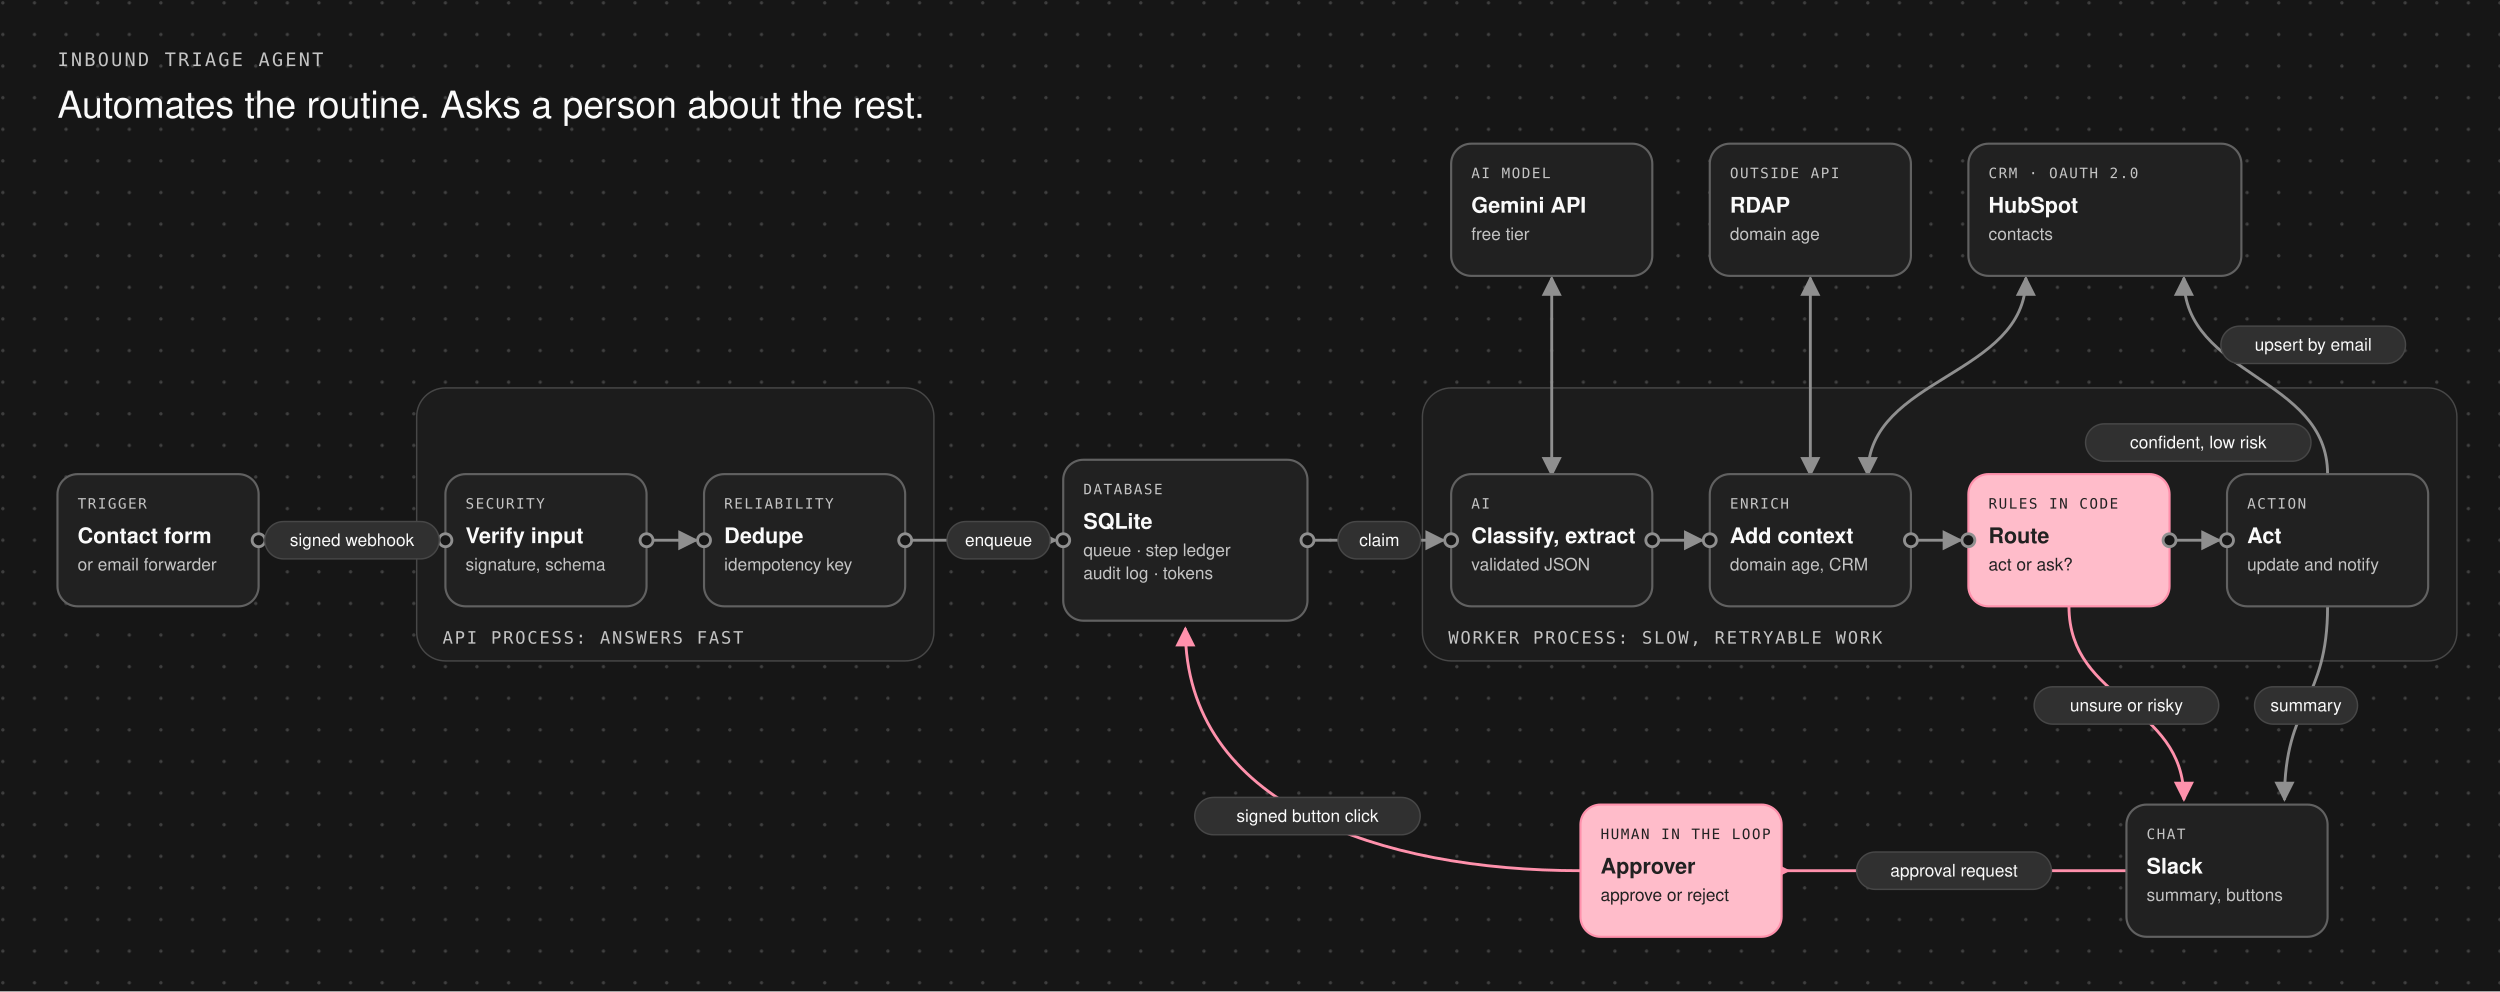
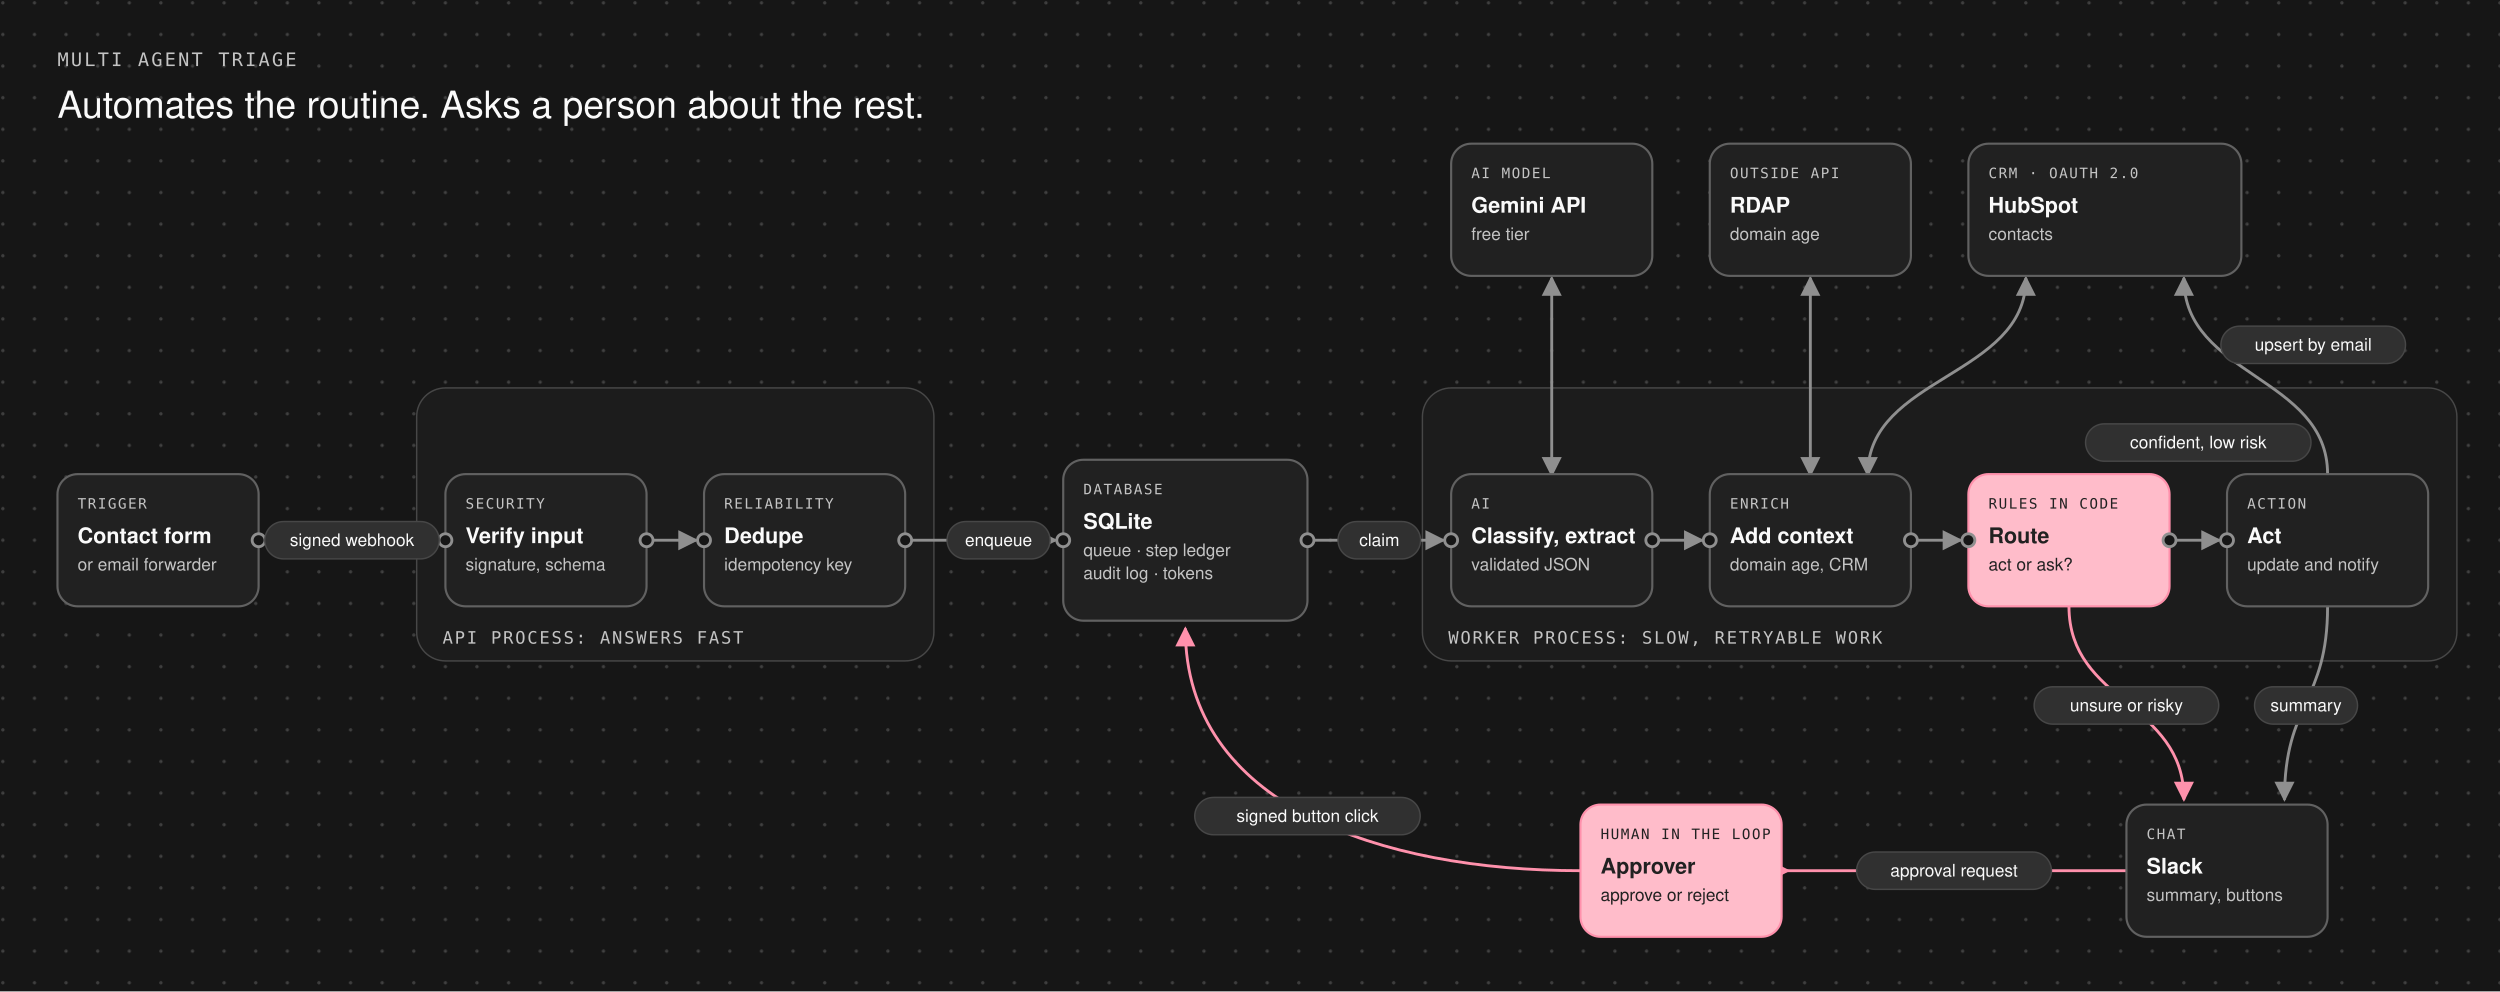
- <svg xmlns="http://www.w3.org/2000/svg" viewBox="0 0 1740 690" width="1740" height="690" role="img" aria-label="Inbound triage agent system map">
+ <svg xmlns="http://www.w3.org/2000/svg" viewBox="0 0 1740 690" width="1740" height="690" role="img" aria-label="Multi agent triage system map">
  <defs>
    <pattern id="canvas" width="22" height="22" patternUnits="userSpaceOnUse">
      <circle cx="2" cy="2" r="1.2" fill="#3d3d3d" />
    </pattern>
    <marker id="grey" viewBox="0 0 10 10" refX="8.5" refY="5" markerWidth="7" markerHeight="7" orient="auto-start-reverse">
      <path d="M0 0L10 5L0 10z" fill="#8f8f8f" />
    </marker>
    <marker id="pink" viewBox="0 0 10 10" refX="8.5" refY="5" markerWidth="7" markerHeight="7" orient="auto-start-reverse">
      <path d="M0 0L10 5L0 10z" fill="#ff91ac" />
    </marker>
  </defs>
  <rect width="1740" height="690" fill="#161616" />
  <rect width="1740" height="690" fill="url(#canvas)" />
-   <text x="40" y="46" font-family="Menlo, Consolas, monospace" font-size="13" fill="#c4c4c4" letter-spacing="1.5">INBOUND TRIAGE AGENT</text>
+   <text x="40" y="46" font-family="Menlo, Consolas, monospace" font-size="13" fill="#c4c4c4" letter-spacing="1.5">MULTI AGENT TRIAGE</text>
  <text x="40" y="82" font-family="Helvetica, Arial, sans-serif" font-size="26" fill="#fafafa" font-weight="500">Automates the routine. Asks a person about the rest.</text>
  <rect x="290" y="270" width="360" height="190" rx="20" fill="#1c1c1c" stroke="#474747" />
  <text x="308" y="448" font-family="Menlo, Consolas, monospace" font-size="12" fill="#c4c4c4" letter-spacing="1.2">API PROCESS: ANSWERS FAST</text>
  <rect x="990" y="270" width="720" height="190" rx="20" fill="#1c1c1c" stroke="#474747" />
  <text x="1008" y="448" font-family="Menlo, Consolas, monospace" font-size="12" fill="#c4c4c4" letter-spacing="1.2">WORKER PROCESS: SLOW, RETRYABLE WORK</text>
  <path d="M 180 376.0 C 242.0 376.0, 242.0 376.0, 304 376.0" fill="none" stroke="#8f8f8f" stroke-width="2" stroke-linecap="round" marker-end="url(#grey)" />
  <path d="M 450 376.0 C 480 376.0, 454 376.0, 484 376.0" fill="none" stroke="#8f8f8f" stroke-width="2" stroke-linecap="round" marker-end="url(#grey)" />
  <path d="M 630 376.0 C 682.0 376.0, 682.0 376.0, 734 376.0" fill="none" stroke="#8f8f8f" stroke-width="2" stroke-linecap="round" marker-end="url(#grey)" />
  <path d="M 910 376.0 C 957.0 376.0, 957.0 376.0, 1004 376.0" fill="none" stroke="#8f8f8f" stroke-width="2" stroke-linecap="round" marker-end="url(#grey)" />
  <path d="M 1150 376.0 C 1180 376.0, 1154 376.0, 1184 376.0" fill="none" stroke="#8f8f8f" stroke-width="2" stroke-linecap="round" marker-end="url(#grey)" />
  <path d="M 1330 376.0 C 1360 376.0, 1334 376.0, 1364 376.0" fill="none" stroke="#8f8f8f" stroke-width="2" stroke-linecap="round" marker-end="url(#grey)" />
  <path d="M 1510 376.0 C 1540 376.0, 1514 376.0, 1544 376.0" fill="none" stroke="#8f8f8f" stroke-width="2" stroke-linecap="round" marker-end="url(#grey)" />
  <path d="M 1080 194 C 1080 262.0, 1080 262.0, 1080 330" fill="none" stroke="#8f8f8f" stroke-width="2" stroke-linecap="round" marker-end="url(#grey)" marker-start="url(#grey)" />
  <path d="M 1260 194 C 1260 262.0, 1260 262.0, 1260 330" fill="none" stroke="#8f8f8f" stroke-width="2" stroke-linecap="round" marker-end="url(#grey)" marker-start="url(#grey)" />
  <path d="M 1300 330 C 1300 262.0, 1410 262.0, 1410 194" fill="none" stroke="#8f8f8f" stroke-width="2" stroke-linecap="round" marker-end="url(#grey)" marker-start="url(#grey)" />
  <path d="M 1620 330 C 1620 262.0, 1520 262.0, 1520 194" fill="none" stroke="#8f8f8f" stroke-width="2" stroke-linecap="round" marker-end="url(#grey)" />
  <path d="M 1440 422 C 1440 489.0, 1520 489.0, 1520 556" fill="none" stroke="#ff91ac" stroke-width="2" stroke-linecap="round" marker-end="url(#pink)" />
  <path d="M 1620 422 C 1620 489.0, 1590 489.0, 1590 556" fill="none" stroke="#8f8f8f" stroke-width="2" stroke-linecap="round" marker-end="url(#grey)" />
  <path d="M 1480 606 C 1598.0 606, 1126.0 606, 1244 606" fill="none" stroke="#ff91ac" stroke-width="2" stroke-linecap="round" marker-end="url(#pink)" />
  <path d="M 1100 606 C 960 606, 825 560, 825 438" fill="none" stroke="#ff91ac" stroke-width="2" stroke-linecap="round" marker-end="url(#pink)" />
  <rect x="40" y="330" width="140" height="92" rx="14" fill="#212121" stroke="#616161" stroke-width="1.5" />
  <text x="54" y="354" font-family="Menlo, Consolas, monospace" font-size="10" fill="#c4c4c4" letter-spacing="1">TRIGGER</text>
  <text x="54" y="378" font-family="Helvetica, Arial, sans-serif" font-size="15" fill="#fafafa" font-weight="600">Contact form</text>
  <text x="54" y="397" font-family="Helvetica, Arial, sans-serif" font-size="12" fill="#c4c4c4">or email forwarder</text>
  <rect x="310" y="330" width="140" height="92" rx="14" fill="#212121" stroke="#616161" stroke-width="1.5" />
  <text x="324" y="354" font-family="Menlo, Consolas, monospace" font-size="10" fill="#c4c4c4" letter-spacing="1">SECURITY</text>
  <text x="324" y="378" font-family="Helvetica, Arial, sans-serif" font-size="15" fill="#fafafa" font-weight="600">Verify input</text>
  <text x="324" y="397" font-family="Helvetica, Arial, sans-serif" font-size="12" fill="#c4c4c4">signature, schema</text>
  <rect x="490" y="330" width="140" height="92" rx="14" fill="#212121" stroke="#616161" stroke-width="1.5" />
  <text x="504" y="354" font-family="Menlo, Consolas, monospace" font-size="10" fill="#c4c4c4" letter-spacing="1">RELIABILITY</text>
  <text x="504" y="378" font-family="Helvetica, Arial, sans-serif" font-size="15" fill="#fafafa" font-weight="600">Dedupe</text>
  <text x="504" y="397" font-family="Helvetica, Arial, sans-serif" font-size="12" fill="#c4c4c4">idempotency key</text>
  <rect x="740" y="320" width="170" height="112" rx="14" fill="#212121" stroke="#616161" stroke-width="1.5" />
  <text x="754" y="344" font-family="Menlo, Consolas, monospace" font-size="10" fill="#c4c4c4" letter-spacing="1">DATABASE</text>
  <text x="754" y="368" font-family="Helvetica, Arial, sans-serif" font-size="15" fill="#fafafa" font-weight="600">SQLite</text>
  <text x="754" y="387" font-family="Helvetica, Arial, sans-serif" font-size="12" fill="#c4c4c4">queue · step ledger</text>
  <text x="754" y="403" font-family="Helvetica, Arial, sans-serif" font-size="12" fill="#c4c4c4">audit log · tokens</text>
  <rect x="1010" y="330" width="140" height="92" rx="14" fill="#212121" stroke="#616161" stroke-width="1.5" />
  <text x="1024" y="354" font-family="Menlo, Consolas, monospace" font-size="10" fill="#c4c4c4" letter-spacing="1">AI</text>
  <text x="1024" y="378" font-family="Helvetica, Arial, sans-serif" font-size="15" fill="#fafafa" font-weight="600">Classify, extract</text>
  <text x="1024" y="397" font-family="Helvetica, Arial, sans-serif" font-size="12" fill="#c4c4c4">validated JSON</text>
  <rect x="1190" y="330" width="140" height="92" rx="14" fill="#212121" stroke="#616161" stroke-width="1.5" />
  <text x="1204" y="354" font-family="Menlo, Consolas, monospace" font-size="10" fill="#c4c4c4" letter-spacing="1">ENRICH</text>
  <text x="1204" y="378" font-family="Helvetica, Arial, sans-serif" font-size="15" fill="#fafafa" font-weight="600">Add context</text>
  <text x="1204" y="397" font-family="Helvetica, Arial, sans-serif" font-size="12" fill="#c4c4c4">domain age, CRM</text>
  <rect x="1370" y="330" width="140" height="92" rx="14" fill="#ffbcca" stroke="#ff91ac" stroke-width="1.5" />
  <text x="1384" y="354" font-family="Menlo, Consolas, monospace" font-size="10" fill="#212121" letter-spacing="1">RULES IN CODE</text>
  <text x="1384" y="378" font-family="Helvetica, Arial, sans-serif" font-size="15" fill="#212121" font-weight="600">Route</text>
  <text x="1384" y="397" font-family="Helvetica, Arial, sans-serif" font-size="12" fill="#212121">act or ask?</text>
  <rect x="1550" y="330" width="140" height="92" rx="14" fill="#212121" stroke="#616161" stroke-width="1.5" />
  <text x="1564" y="354" font-family="Menlo, Consolas, monospace" font-size="10" fill="#c4c4c4" letter-spacing="1">ACTION</text>
  <text x="1564" y="378" font-family="Helvetica, Arial, sans-serif" font-size="15" fill="#fafafa" font-weight="600">Act</text>
  <text x="1564" y="397" font-family="Helvetica, Arial, sans-serif" font-size="12" fill="#c4c4c4">update and notify</text>
  <rect x="1010" y="100" width="140" height="92" rx="14" fill="#212121" stroke="#616161" stroke-width="1.5" />
  <text x="1024" y="124" font-family="Menlo, Consolas, monospace" font-size="10" fill="#c4c4c4" letter-spacing="1">AI MODEL</text>
  <text x="1024" y="148" font-family="Helvetica, Arial, sans-serif" font-size="15" fill="#fafafa" font-weight="600">Gemini API</text>
  <text x="1024" y="167" font-family="Helvetica, Arial, sans-serif" font-size="12" fill="#c4c4c4">free tier</text>
  <rect x="1190" y="100" width="140" height="92" rx="14" fill="#212121" stroke="#616161" stroke-width="1.5" />
  <text x="1204" y="124" font-family="Menlo, Consolas, monospace" font-size="10" fill="#c4c4c4" letter-spacing="1">OUTSIDE API</text>
  <text x="1204" y="148" font-family="Helvetica, Arial, sans-serif" font-size="15" fill="#fafafa" font-weight="600">RDAP</text>
  <text x="1204" y="167" font-family="Helvetica, Arial, sans-serif" font-size="12" fill="#c4c4c4">domain age</text>
  <rect x="1370" y="100" width="190" height="92" rx="14" fill="#212121" stroke="#616161" stroke-width="1.5" />
  <text x="1384" y="124" font-family="Menlo, Consolas, monospace" font-size="10" fill="#c4c4c4" letter-spacing="1">CRM · OAUTH 2.0</text>
  <text x="1384" y="148" font-family="Helvetica, Arial, sans-serif" font-size="15" fill="#fafafa" font-weight="600">HubSpot</text>
  <text x="1384" y="167" font-family="Helvetica, Arial, sans-serif" font-size="12" fill="#c4c4c4">contacts</text>
  <rect x="1480" y="560" width="140" height="92" rx="14" fill="#212121" stroke="#616161" stroke-width="1.5" />
  <text x="1494" y="584" font-family="Menlo, Consolas, monospace" font-size="10" fill="#c4c4c4" letter-spacing="1">CHAT</text>
  <text x="1494" y="608" font-family="Helvetica, Arial, sans-serif" font-size="15" fill="#fafafa" font-weight="600">Slack</text>
  <text x="1494" y="627" font-family="Helvetica, Arial, sans-serif" font-size="12" fill="#c4c4c4">summary, buttons</text>
  <rect x="1100" y="560" width="140" height="92" rx="14" fill="#ffbcca" stroke="#ff91ac" stroke-width="1.5" />
  <text x="1114" y="584" font-family="Menlo, Consolas, monospace" font-size="10" fill="#212121" letter-spacing="1">HUMAN IN THE LOOP</text>
  <text x="1114" y="608" font-family="Helvetica, Arial, sans-serif" font-size="15" fill="#212121" font-weight="600">Approver</text>
  <text x="1114" y="627" font-family="Helvetica, Arial, sans-serif" font-size="12" fill="#212121">approve or reject</text>
  <circle cx="180" cy="376.0" r="4.5" fill="#161616" stroke="#8f8f8f" stroke-width="2" />
  <circle cx="310" cy="376.0" r="4.5" fill="#161616" stroke="#8f8f8f" stroke-width="2" />
  <circle cx="450" cy="376.0" r="4.5" fill="#161616" stroke="#8f8f8f" stroke-width="2" />
  <circle cx="490" cy="376.0" r="4.5" fill="#161616" stroke="#8f8f8f" stroke-width="2" />
  <circle cx="630" cy="376.0" r="4.5" fill="#161616" stroke="#8f8f8f" stroke-width="2" />
  <circle cx="740" cy="376.0" r="4.5" fill="#161616" stroke="#8f8f8f" stroke-width="2" />
  <circle cx="910" cy="376.0" r="4.5" fill="#161616" stroke="#8f8f8f" stroke-width="2" />
  <circle cx="1010" cy="376.0" r="4.5" fill="#161616" stroke="#8f8f8f" stroke-width="2" />
  <circle cx="1150" cy="376.0" r="4.5" fill="#161616" stroke="#8f8f8f" stroke-width="2" />
  <circle cx="1190" cy="376.0" r="4.5" fill="#161616" stroke="#8f8f8f" stroke-width="2" />
  <circle cx="1330" cy="376.0" r="4.5" fill="#161616" stroke="#8f8f8f" stroke-width="2" />
  <circle cx="1370" cy="376.0" r="4.5" fill="#161616" stroke="#8f8f8f" stroke-width="2" />
  <circle cx="1510" cy="376.0" r="4.5" fill="#161616" stroke="#8f8f8f" stroke-width="2" />
  <circle cx="1550" cy="376.0" r="4.5" fill="#161616" stroke="#8f8f8f" stroke-width="2" />
  <rect x="184.3" y="363.0" width="121.4" height="26" rx="13" fill="#303030" stroke="#474747" />
  <text x="245" y="380.0" font-family="Helvetica, Arial, sans-serif" font-size="12" fill="#fafafa" text-anchor="middle">signed webhook</text>
  <rect x="659.15" y="363.0" width="71.7" height="26" rx="13" fill="#303030" stroke="#474747" />
  <text x="695" y="380.0" font-family="Helvetica, Arial, sans-serif" font-size="12" fill="#fafafa" text-anchor="middle">enqueue</text>
  <rect x="931.25" y="363.0" width="57.5" height="26" rx="13" fill="#303030" stroke="#474747" />
  <text x="960" y="380.0" font-family="Helvetica, Arial, sans-serif" font-size="12" fill="#fafafa" text-anchor="middle">claim</text>
  <rect x="1451.55" y="295" width="156.9" height="26" rx="13" fill="#303030" stroke="#474747" />
  <text x="1530" y="312" font-family="Helvetica, Arial, sans-serif" font-size="12" fill="#fafafa" text-anchor="middle">confident, low risk</text>
  <rect x="1415.75" y="478" width="128.5" height="26" rx="13" fill="#303030" stroke="#474747" />
  <text x="1480" y="495" font-family="Helvetica, Arial, sans-serif" font-size="12" fill="#fafafa" text-anchor="middle">unsure or risky</text>
  <rect x="1569.15" y="478" width="71.7" height="26" rx="13" fill="#303030" stroke="#474747" />
  <text x="1605" y="495" font-family="Helvetica, Arial, sans-serif" font-size="12" fill="#fafafa" text-anchor="middle">summary</text>
  <rect x="1292.2" y="593" width="135.6" height="26" rx="13" fill="#303030" stroke="#474747" />
  <text x="1360" y="610" font-family="Helvetica, Arial, sans-serif" font-size="12" fill="#fafafa" text-anchor="middle">approval request</text>
  <rect x="831.55" y="555" width="156.9" height="26" rx="13" fill="#303030" stroke="#474747" />
  <text x="910" y="572" font-family="Helvetica, Arial, sans-serif" font-size="12" fill="#fafafa" text-anchor="middle">signed button click</text>
  <rect x="1545.75" y="227" width="128.5" height="26" rx="13" fill="#303030" stroke="#474747" />
  <text x="1610" y="244" font-family="Helvetica, Arial, sans-serif" font-size="12" fill="#fafafa" text-anchor="middle">upsert by email</text>
</svg>
